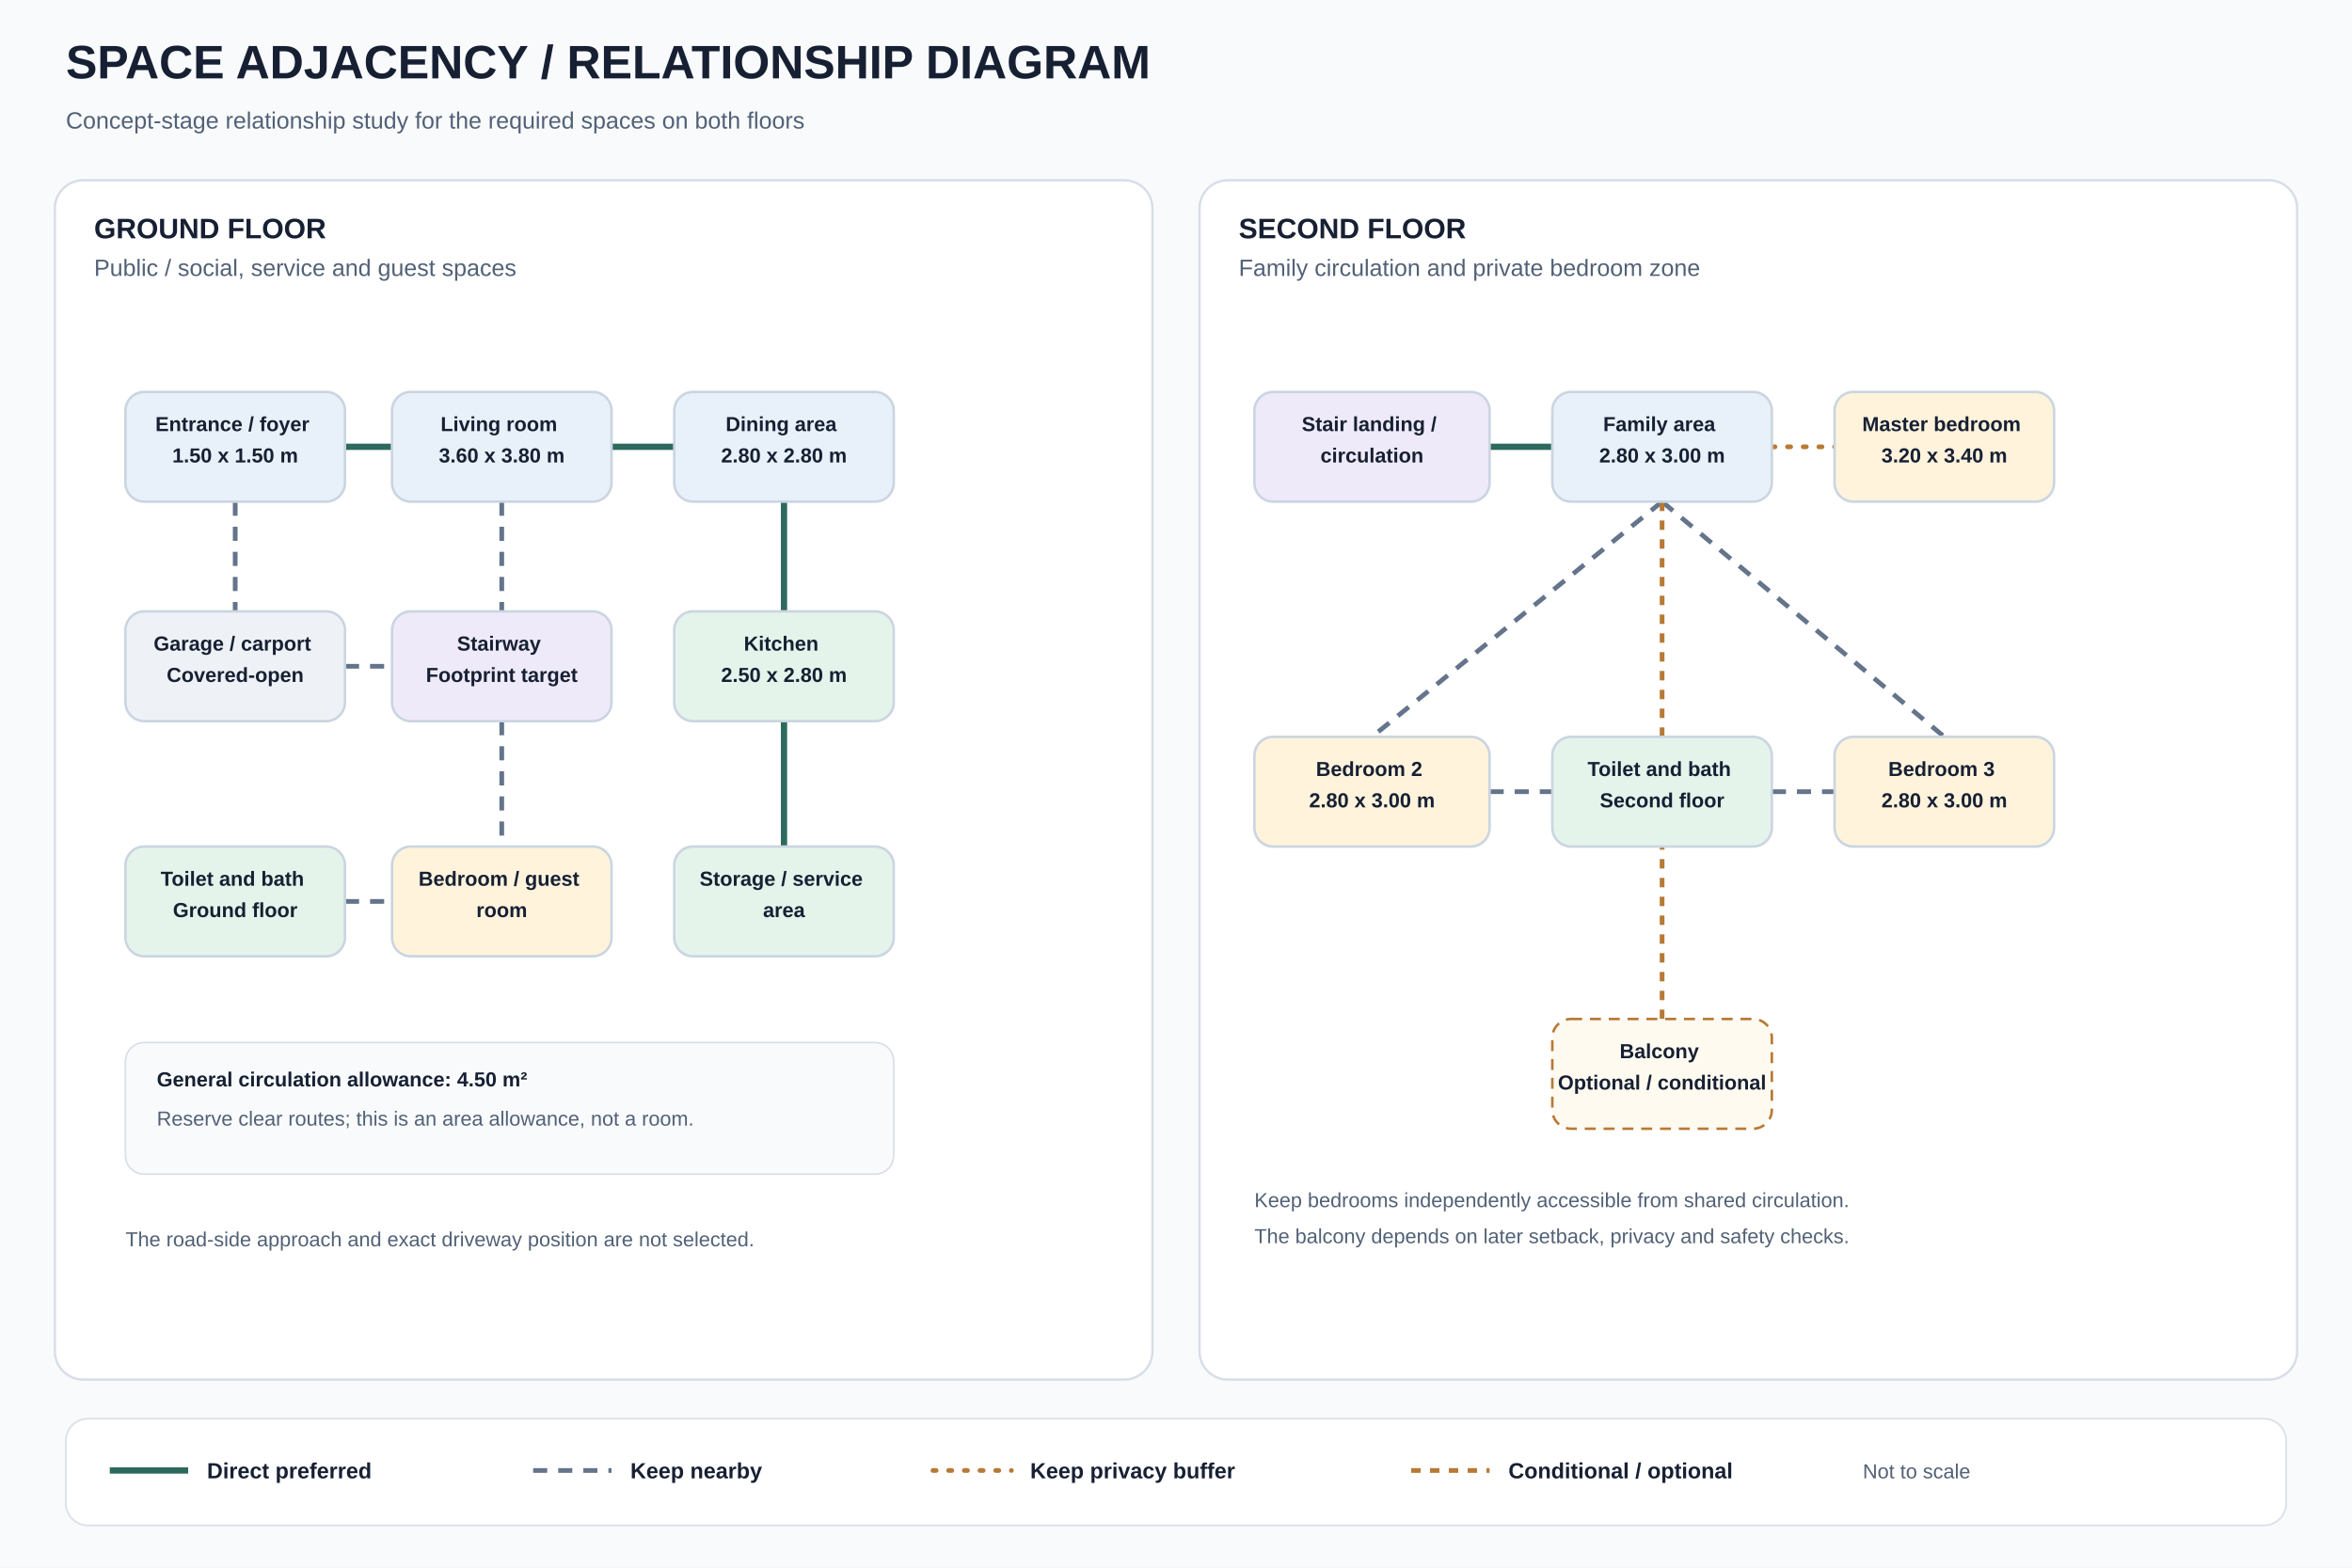
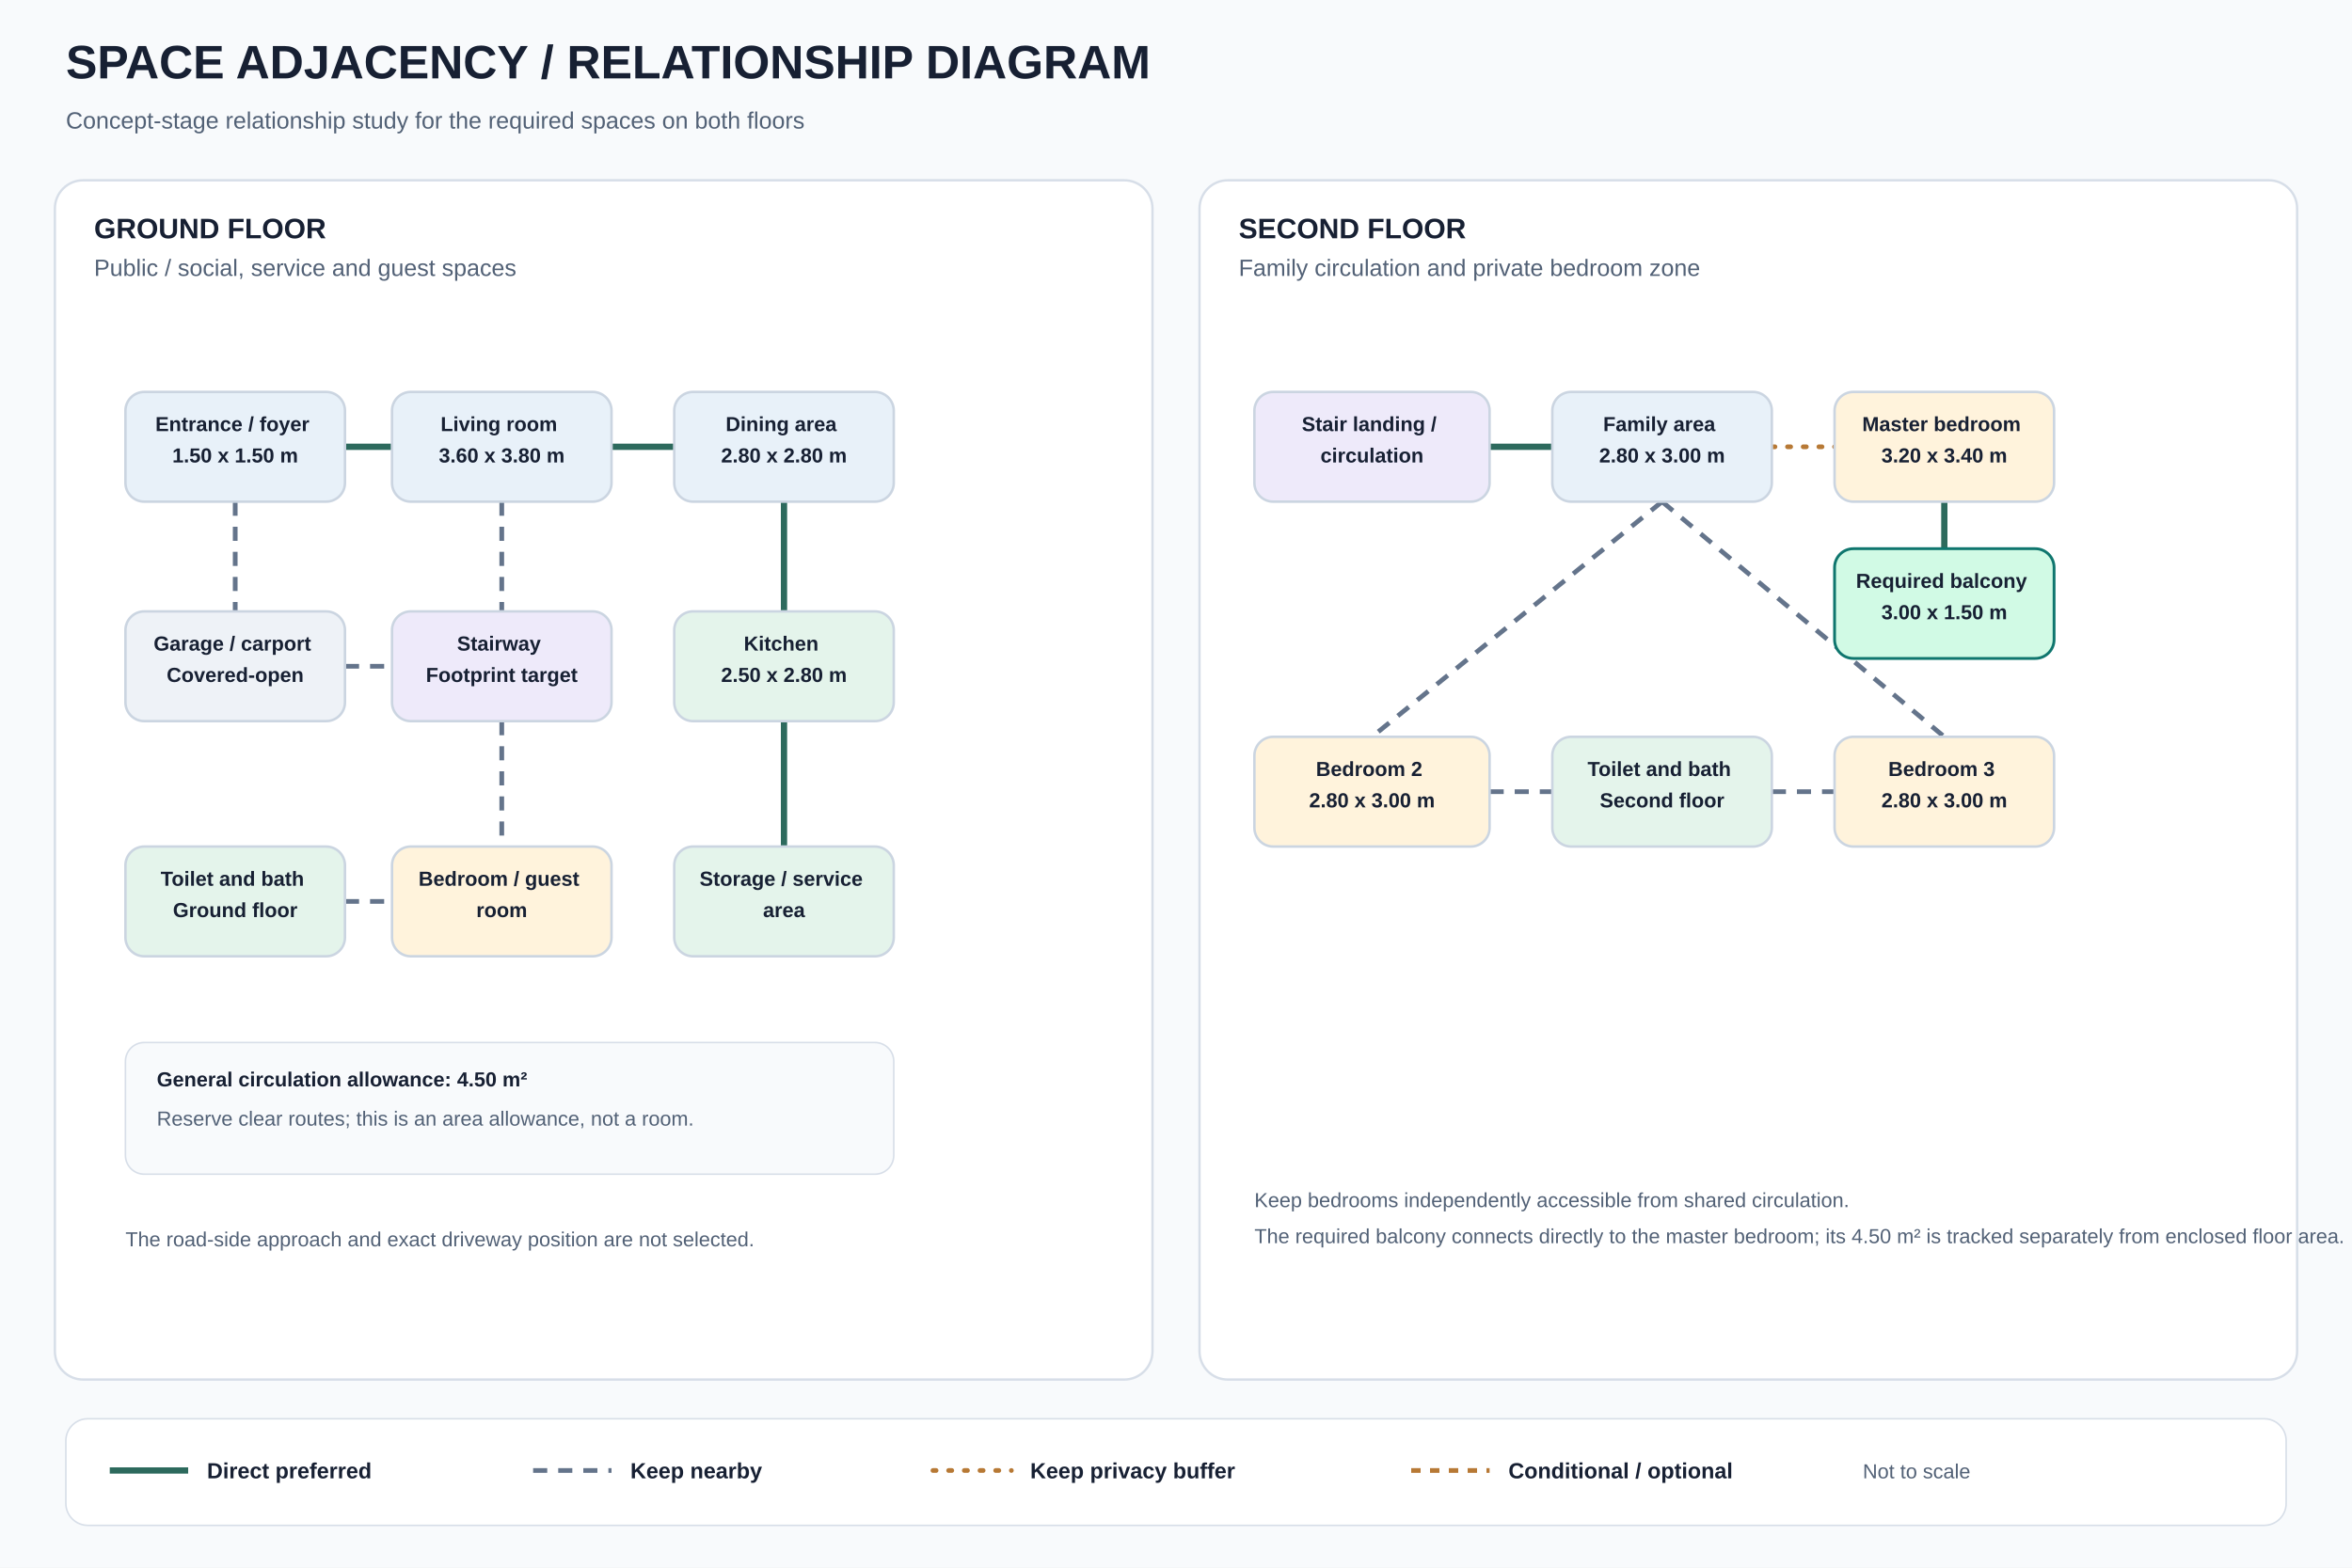
<svg xmlns="http://www.w3.org/2000/svg" width="1500" height="1000" viewBox="0 0 1500 1000" role="img" aria-labelledby="title description">
  <style>
    text{font-family:Arial,Helvetica,sans-serif;fill:#172033}
    .page-title{font-size:30px;font-weight:700}
    .sub{font-size:15px;fill:#526176}
    .panel-title{font-size:18px;font-weight:700}
    .node-label{font-size:13px;font-weight:600}
    .note{font-size:13px;fill:#526176}
    .legend{font-size:14px;font-weight:600}
  </style>
  <rect width="1500" height="1000" fill="#f8fafc" />
  <text class="page-title" x="42" y="50">SPACE ADJACENCY / RELATIONSHIP DIAGRAM</text>
  <text class="sub" x="42" y="82">Concept-stage relationship study for the required spaces on both floors</text>
  <rect x="35" y="115" width="700" height="765" rx="18" fill="#ffffff" stroke="#d7dee8" stroke-width="1.5" />
  <rect x="765" y="115" width="700" height="765" rx="18" fill="#ffffff" stroke="#d7dee8" stroke-width="1.5" />
  <text class="panel-title" x="60" y="152">GROUND FLOOR</text>
  <text class="sub" x="60" y="176">Public / social, service and guest spaces</text>
  <text class="panel-title" x="790" y="152">SECOND FLOOR</text>
  <text class="sub" x="790" y="176">Family circulation and private bedroom zone</text>
  <line x1="220" y1="285" x2="250" y2="285" stroke="#2d6a5d" stroke-width="4" />
  <line x1="390" y1="285" x2="430" y2="285" stroke="#2d6a5d" stroke-width="4" />
  <line x1="500" y1="320" x2="500" y2="390" stroke="#2d6a5d" stroke-width="4" />
  <line x1="500" y1="460" x2="500" y2="540" stroke="#2d6a5d" stroke-width="4" />
  <line x1="150" y1="320" x2="150" y2="390" stroke="#64748b" stroke-width="3" stroke-dasharray="9 7" />
  <line x1="320" y1="320" x2="320" y2="390" stroke="#64748b" stroke-width="3" stroke-dasharray="9 7" />
  <line x1="220" y1="425" x2="250" y2="425" stroke="#64748b" stroke-width="3" stroke-dasharray="9 7" />
  <line x1="220" y1="575" x2="250" y2="575" stroke="#64748b" stroke-width="3" stroke-dasharray="9 7" />
  <line x1="320" y1="460" x2="320" y2="540" stroke="#64748b" stroke-width="3" stroke-dasharray="9 7" />
  <g>
    <rect x="80" y="250" width="140" height="70" rx="12" fill="#e8f1f9" stroke="#cbd5e1" stroke-width="1.6" />
    <text class="node-label" x="150" y="275" text-anchor="middle">
      <tspan x="150" dy="0">Entrance / foyer</tspan>
      <tspan x="150" dy="20">1.50 x 1.50 m</tspan>
    </text>
  </g>
  <g>
    <rect x="250" y="250" width="140" height="70" rx="12" fill="#e8f1f9" stroke="#cbd5e1" stroke-width="1.6" />
    <text class="node-label" x="320" y="275" text-anchor="middle">
      <tspan x="320" dy="0">Living room</tspan>
      <tspan x="320" dy="20">3.60 x 3.80 m</tspan>
    </text>
  </g>
  <g>
    <rect x="430" y="250" width="140" height="70" rx="12" fill="#e8f1f9" stroke="#cbd5e1" stroke-width="1.6" />
    <text class="node-label" x="500" y="275" text-anchor="middle">
      <tspan x="500" dy="0">Dining area</tspan>
      <tspan x="500" dy="20">2.80 x 2.80 m</tspan>
    </text>
  </g>
  <g>
    <rect x="80" y="390" width="140" height="70" rx="12" fill="#eef2f7" stroke="#cbd5e1" stroke-width="1.6" />
    <text class="node-label" x="150" y="415" text-anchor="middle">
      <tspan x="150" dy="0">Garage / carport</tspan>
      <tspan x="150" dy="20">Covered-open</tspan>
    </text>
  </g>
  <g>
    <rect x="250" y="390" width="140" height="70" rx="12" fill="#eeeafa" stroke="#cbd5e1" stroke-width="1.6" />
    <text class="node-label" x="320" y="415" text-anchor="middle">
      <tspan x="320" dy="0">Stairway</tspan>
      <tspan x="320" dy="20">Footprint target</tspan>
    </text>
  </g>
  <g>
    <rect x="430" y="390" width="140" height="70" rx="12" fill="#e4f4eb" stroke="#cbd5e1" stroke-width="1.6" />
    <text class="node-label" x="500" y="415" text-anchor="middle">
      <tspan x="500" dy="0">Kitchen</tspan>
      <tspan x="500" dy="20">2.50 x 2.80 m</tspan>
    </text>
  </g>
  <g>
    <rect x="80" y="540" width="140" height="70" rx="12" fill="#e4f4eb" stroke="#cbd5e1" stroke-width="1.6" />
    <text class="node-label" x="150" y="565" text-anchor="middle">
      <tspan x="150" dy="0">Toilet and bath</tspan>
      <tspan x="150" dy="20">Ground floor</tspan>
    </text>
  </g>
  <g>
    <rect x="250" y="540" width="140" height="70" rx="12" fill="#fff3dc" stroke="#cbd5e1" stroke-width="1.6" />
    <text class="node-label" x="320" y="565" text-anchor="middle">
      <tspan x="320" dy="0">Bedroom / guest</tspan>
      <tspan x="320" dy="20">room</tspan>
    </text>
  </g>
  <g>
    <rect x="430" y="540" width="140" height="70" rx="12" fill="#e4f4eb" stroke="#cbd5e1" stroke-width="1.6" />
    <text class="node-label" x="500" y="565" text-anchor="middle">
      <tspan x="500" dy="0">Storage / service</tspan>
      <tspan x="500" dy="20">area</tspan>
    </text>
  </g>
  <rect x="80" y="665" width="490" height="84" rx="12" fill="#f8fafc" stroke="#d7dee8" />
  <text class="node-label" x="100" y="693">General circulation allowance: 4.50 m²</text>
  <text class="note" x="100" y="718">Reserve clear routes; this is an area allowance, not a room.</text>
  <text class="note" x="80" y="795">The road-side approach and exact driveway position are not selected.</text>
  <line x1="950" y1="285" x2="990" y2="285" stroke="#2d6a5d" stroke-width="4" />
  <line x1="1130" y1="285" x2="1170" y2="285" stroke="#b77935" stroke-width="3" stroke-dasharray="2 8" stroke-linecap="round" />
  <line x1="1060" y1="320" x2="875" y2="470" stroke="#64748b" stroke-width="3" stroke-dasharray="9 7" />
  <line x1="1060" y1="320" x2="1240" y2="470" stroke="#64748b" stroke-width="3" stroke-dasharray="9 7" />
  <line x1="950" y1="505" x2="990" y2="505" stroke="#64748b" stroke-width="3" stroke-dasharray="9 7" />
  <line x1="1130" y1="505" x2="1170" y2="505" stroke="#64748b" stroke-width="3" stroke-dasharray="9 7" />
-   <line x1="1060" y1="320" x2="1060" y2="650" stroke="#b77935" stroke-width="3" stroke-dasharray="6 6" />
+   <line x1="1240" y1="320" x2="1240" y2="350" stroke="#2d6a5d" stroke-width="4" />
  <g>
    <rect x="800" y="250" width="150" height="70" rx="12" fill="#eeeafa" stroke="#cbd5e1" stroke-width="1.6" />
    <text class="node-label" x="875" y="275" text-anchor="middle">
      <tspan x="875" dy="0">Stair landing /</tspan>
      <tspan x="875" dy="20">circulation</tspan>
    </text>
  </g>
  <g>
    <rect x="990" y="250" width="140" height="70" rx="12" fill="#e8f1f9" stroke="#cbd5e1" stroke-width="1.6" />
    <text class="node-label" x="1060" y="275" text-anchor="middle">
      <tspan x="1060" dy="0">Family area</tspan>
      <tspan x="1060" dy="20">2.80 x 3.00 m</tspan>
    </text>
  </g>
  <g>
    <rect x="1170" y="250" width="140" height="70" rx="12" fill="#fff3dc" stroke="#cbd5e1" stroke-width="1.6" />
    <text class="node-label" x="1240" y="275" text-anchor="middle">
      <tspan x="1240" dy="0">Master bedroom</tspan>
      <tspan x="1240" dy="20">3.20 x 3.40 m</tspan>
    </text>
  </g>
  <g>
    <rect x="800" y="470" width="150" height="70" rx="12" fill="#fff3dc" stroke="#cbd5e1" stroke-width="1.6" />
    <text class="node-label" x="875" y="495" text-anchor="middle">
      <tspan x="875" dy="0">Bedroom 2</tspan>
      <tspan x="875" dy="20">2.80 x 3.00 m</tspan>
    </text>
  </g>
  <g>
    <rect x="990" y="470" width="140" height="70" rx="12" fill="#e4f4eb" stroke="#cbd5e1" stroke-width="1.6" />
    <text class="node-label" x="1060" y="495" text-anchor="middle">
      <tspan x="1060" dy="0">Toilet and bath</tspan>
      <tspan x="1060" dy="20">Second floor</tspan>
    </text>
  </g>
  <g>
    <rect x="1170" y="470" width="140" height="70" rx="12" fill="#fff3dc" stroke="#cbd5e1" stroke-width="1.6" />
    <text class="node-label" x="1240" y="495" text-anchor="middle">
      <tspan x="1240" dy="0">Bedroom 3</tspan>
      <tspan x="1240" dy="20">2.80 x 3.00 m</tspan>
    </text>
  </g>
  <g>
-     <rect x="990" y="650" width="140" height="70" rx="12" fill="#fffaf0" stroke="#b77935" stroke-width="1.6" stroke-dasharray="7 5" />
-     <text class="node-label" x="1060" y="675" text-anchor="middle">
-       <tspan x="1060" dy="0">Balcony</tspan>
-       <tspan x="1060" dy="20">Optional / conditional</tspan>
+     <rect x="1170" y="350" width="140" height="70" rx="12" fill="#d1fae5" stroke="#0f766e" stroke-width="1.8" />
+     <text class="node-label" x="1240" y="375" text-anchor="middle">
+       <tspan x="1240" dy="0">Required balcony</tspan>
+       <tspan x="1240" dy="20">3.00 x 1.50 m</tspan>
    </text>
  </g>
  <text class="note" x="800" y="770">Keep bedrooms independently accessible from shared circulation.</text>
-   <text class="note" x="800" y="793">The balcony depends on later setback, privacy and safety checks.</text>
+   <text class="note" x="800" y="793">The required balcony connects directly to the master bedroom; its 4.50 m² is tracked separately from enclosed floor area.</text>
  <rect x="42" y="905" width="1416" height="68" rx="14" fill="#ffffff" stroke="#d7dee8" />
  <line x1="70" y1="938" x2="120" y2="938" stroke="#2d6a5d" stroke-width="4" />
  <text class="legend" x="132" y="943">Direct preferred</text>
  <line x1="340" y1="938" x2="390" y2="938" stroke="#64748b" stroke-width="3" stroke-dasharray="9 7" />
  <text class="legend" x="402" y="943">Keep nearby</text>
  <line x1="595" y1="938" x2="645" y2="938" stroke="#b77935" stroke-width="3" stroke-dasharray="2 8" stroke-linecap="round" />
  <text class="legend" x="657" y="943">Keep privacy buffer</text>
  <line x1="900" y1="938" x2="950" y2="938" stroke="#b77935" stroke-width="3" stroke-dasharray="6 6" />
  <text class="legend" x="962" y="943">Conditional / optional</text>
  <text class="note" x="1188" y="943">Not to scale</text>
</svg>
